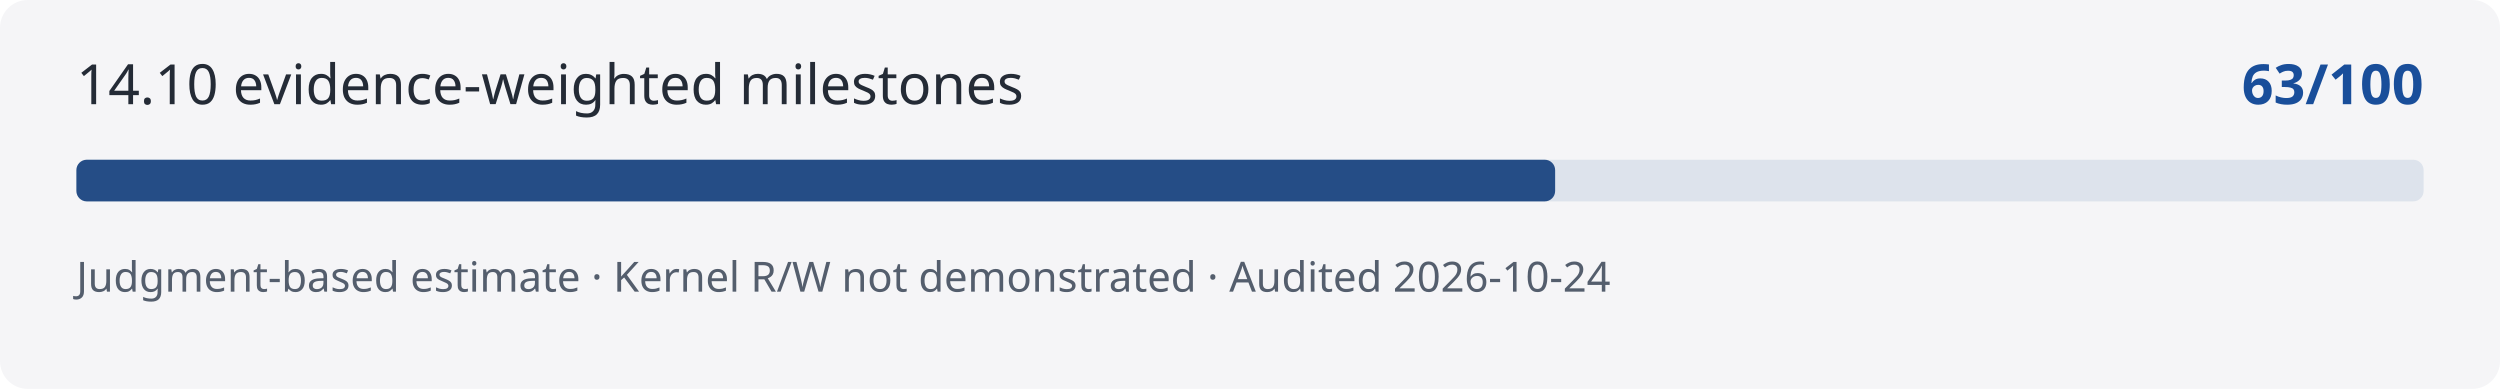
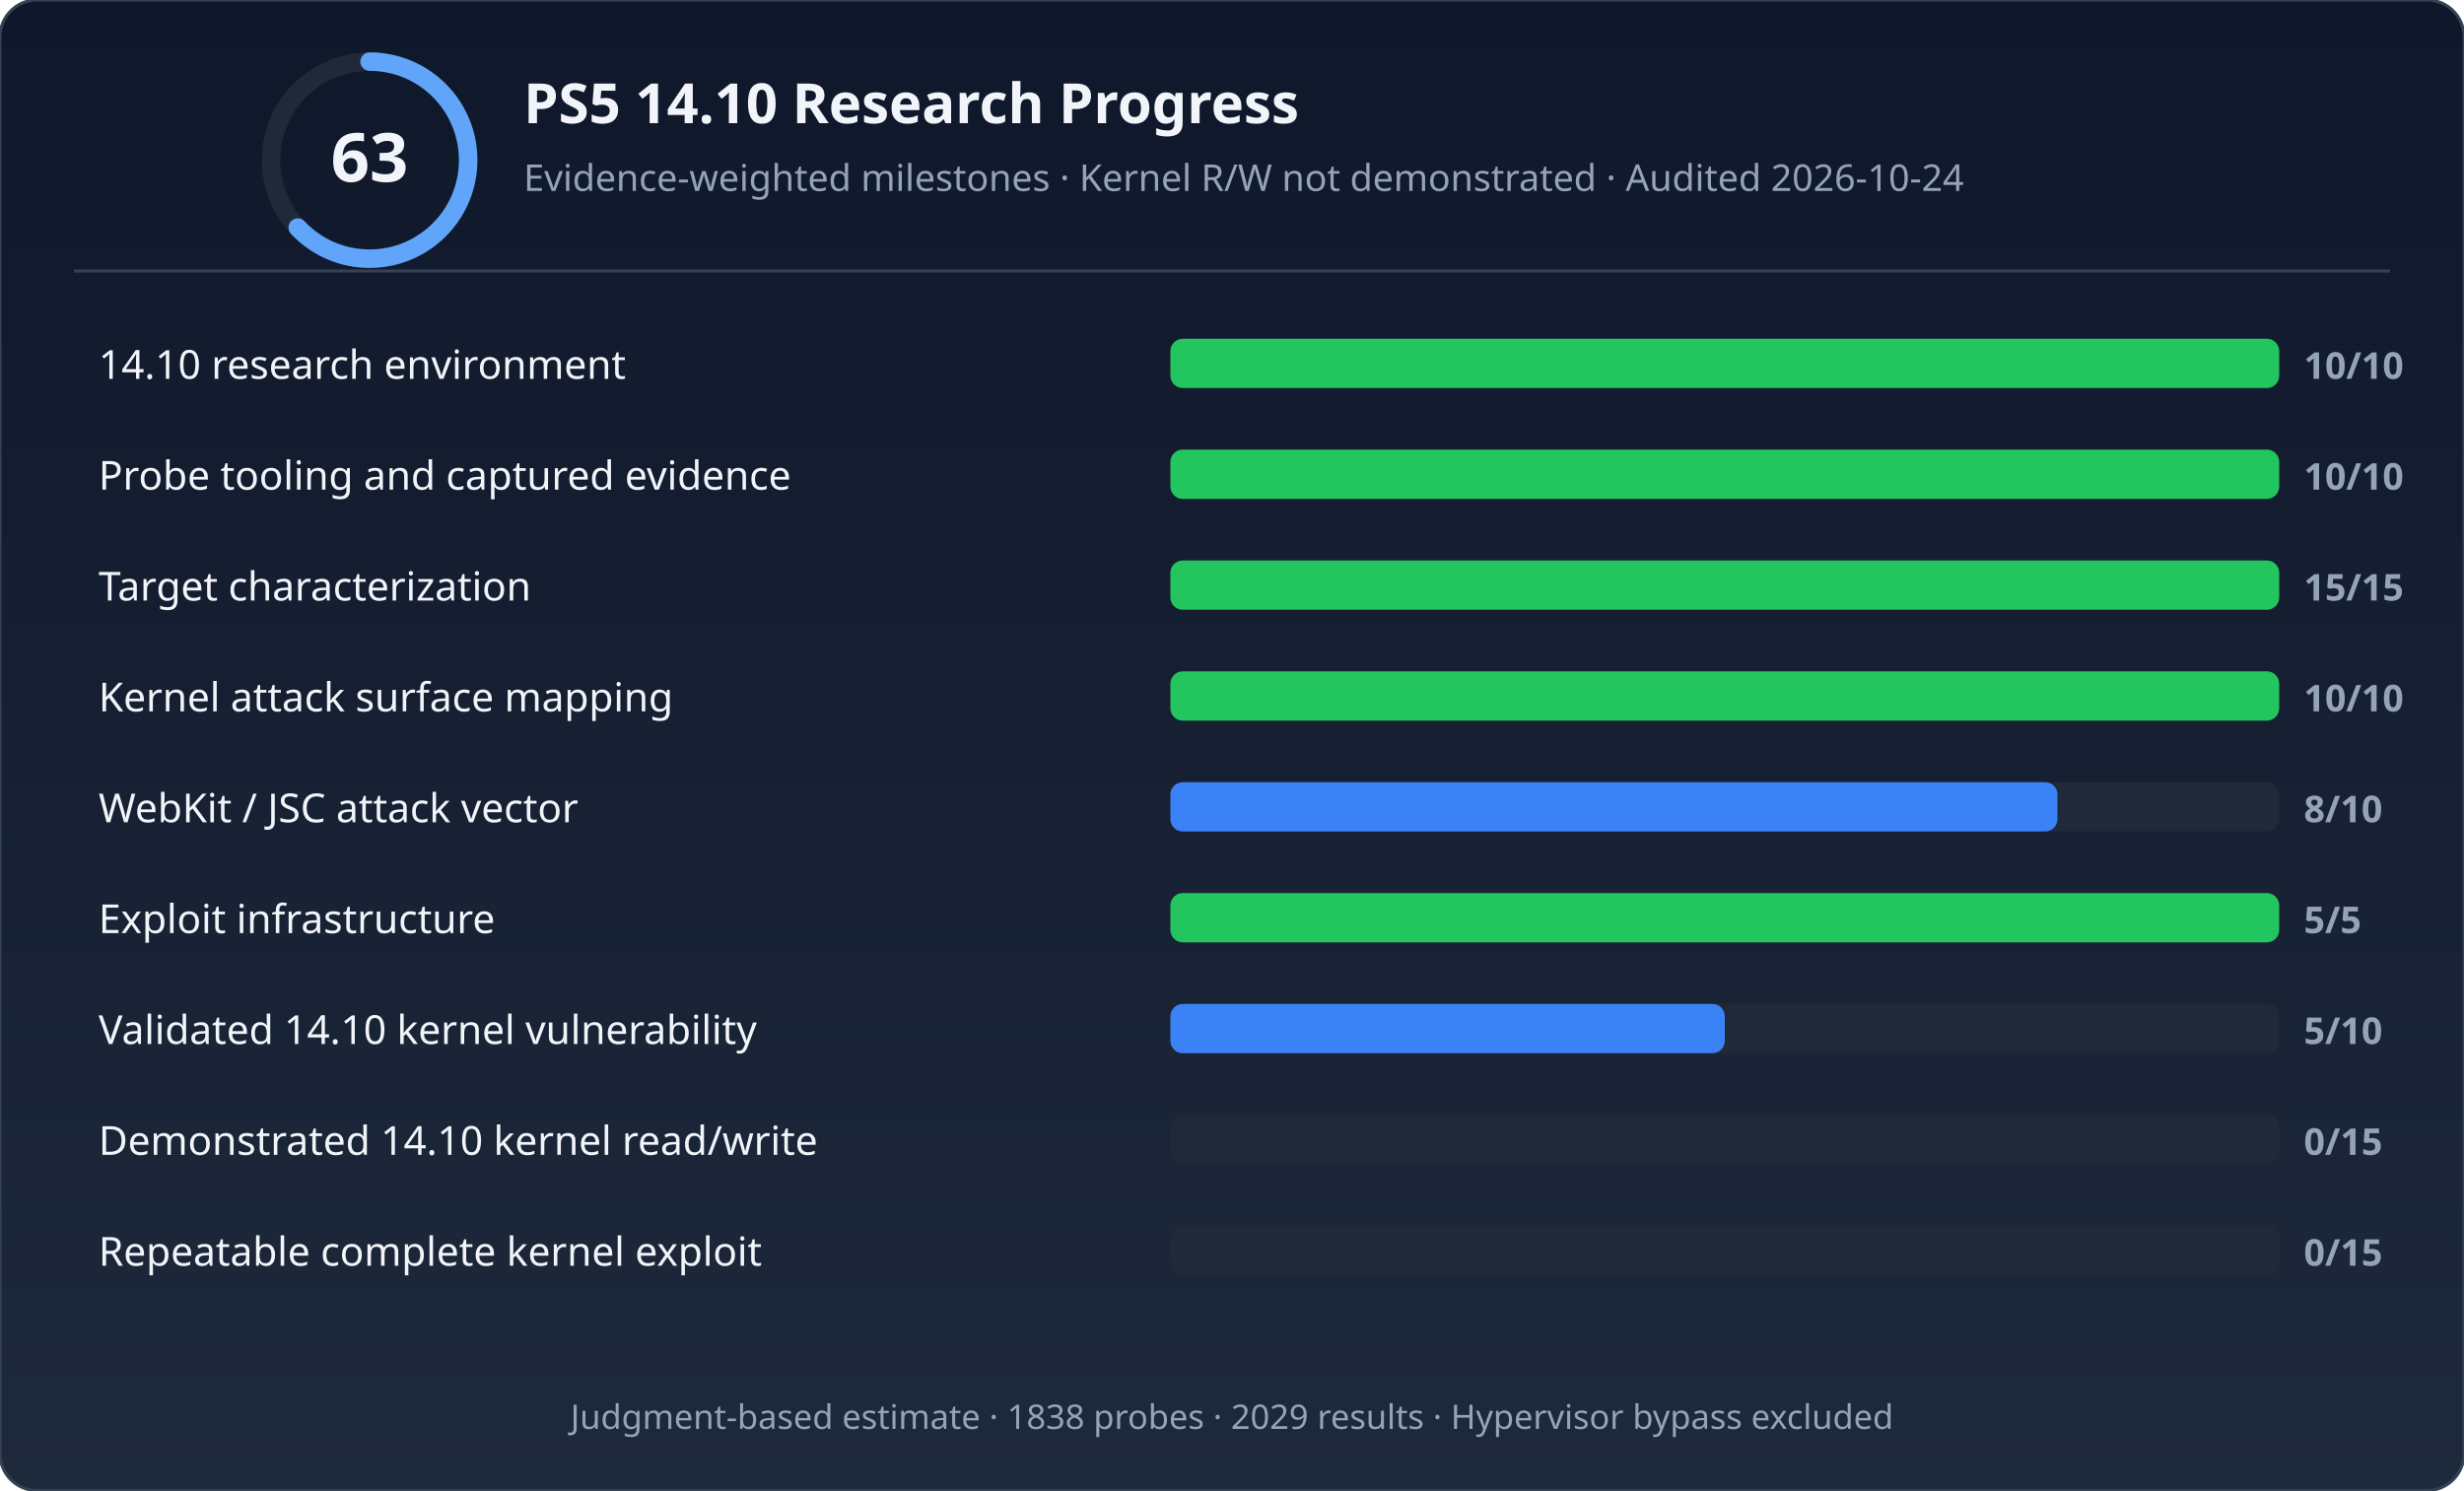
- <svg xmlns="http://www.w3.org/2000/svg" width="720" height="112" viewBox="0 0 720 112" role="img" aria-labelledby="title desc">
-   <rect width="720" height="112" rx="8" fill="#f5f5f7" />
-   <text x="22" y="30" font-family="sans-serif" font-size="16" fill="#242b36">14.10 evidence-weighted milestones</text>
-   <text x="698" y="30" text-anchor="end" font-family="sans-serif" font-size="16" font-weight="bold" fill="#194e9a">63/100</text>
-   <rect x="22" y="46" width="676" height="12" rx="3" fill="#dde3ec" />
-   <rect x="22" y="46" width="425.88" height="12" rx="3" fill="#254d86" />
-   <text x="22" y="84" font-family="sans-serif" font-size="12" fill="#545e6d">Judgment-based estimate · Kernel R/W not demonstrated · Audited 2026-10-24</text>
+ <svg xmlns="http://www.w3.org/2000/svg" width="800" height="484" viewBox="0 0 800 484" role="img" aria-labelledby="title desc">
+   <defs>
+     <linearGradient id="bg" x1="0" y1="0" x2="0" y2="1">
+       <stop offset="0%" stop-color="#0f172a" />
+       <stop offset="100%" stop-color="#1e293b" />
+     </linearGradient>
+   </defs>
+   <rect width="800" height="484" rx="12" fill="url(#bg)" stroke="#334155" stroke-width="1" />
+   <circle cx="120" cy="52" r="32" fill="none" stroke="#1f2937" stroke-width="6" />
+   <circle cx="120" cy="52" r="32" fill="none" stroke="#60a5fa" stroke-width="6" stroke-dasharray="126.669 74.393" stroke-dashoffset="50.265" stroke-linecap="round" />
+   <text x="120" y="59" text-anchor="middle" font-family="'Segoe UI',system-ui,sans-serif" font-size="22" font-weight="700" fill="#f1f5f9">63</text>
+   <text x="170" y="40" font-family="'Segoe UI',system-ui,sans-serif" font-size="18" font-weight="600" fill="#f1f5f9">PS5 14.10 Research Progress</text>
+   <text x="170" y="62" font-family="'Segoe UI',system-ui,sans-serif" font-size="12" fill="#94a3b8">Evidence-weighted milestones · Kernel R/W not demonstrated · Audited 2026-10-24</text>
+   <line x1="24" y1="88" x2="776" y2="88" stroke="#334155" stroke-width="1" />
+   <rect x="380" y="110" width="360" height="16" rx="4" fill="#1f2937" />
+   <rect x="380" y="110" width="360" height="16" rx="4" fill="#22c55e" />
+   <text x="32" y="123" font-family="'Segoe UI',system-ui,sans-serif" font-size="13" fill="#f1f5f9">14.10 research environment</text>
+   <text x="748" y="123" font-family="'Segoe UI',system-ui,sans-serif" font-size="12" font-weight="600" fill="#94a3b8">10/10</text>
+   <rect x="380" y="146" width="360" height="16" rx="4" fill="#1f2937" />
+   <rect x="380" y="146" width="360" height="16" rx="4" fill="#22c55e" />
+   <text x="32" y="159" font-family="'Segoe UI',system-ui,sans-serif" font-size="13" fill="#f1f5f9">Probe tooling and captured evidence</text>
+   <text x="748" y="159" font-family="'Segoe UI',system-ui,sans-serif" font-size="12" font-weight="600" fill="#94a3b8">10/10</text>
+   <rect x="380" y="182" width="360" height="16" rx="4" fill="#1f2937" />
+   <rect x="380" y="182" width="360" height="16" rx="4" fill="#22c55e" />
+   <text x="32" y="195" font-family="'Segoe UI',system-ui,sans-serif" font-size="13" fill="#f1f5f9">Target characterization</text>
+   <text x="748" y="195" font-family="'Segoe UI',system-ui,sans-serif" font-size="12" font-weight="600" fill="#94a3b8">15/15</text>
+   <rect x="380" y="218" width="360" height="16" rx="4" fill="#1f2937" />
+   <rect x="380" y="218" width="360" height="16" rx="4" fill="#22c55e" />
+   <text x="32" y="231" font-family="'Segoe UI',system-ui,sans-serif" font-size="13" fill="#f1f5f9">Kernel attack surface mapping</text>
+   <text x="748" y="231" font-family="'Segoe UI',system-ui,sans-serif" font-size="12" font-weight="600" fill="#94a3b8">10/10</text>
+   <rect x="380" y="254" width="360" height="16" rx="4" fill="#1f2937" />
+   <rect x="380" y="254" width="288" height="16" rx="4" fill="#3b82f6" />
+   <text x="32" y="267" font-family="'Segoe UI',system-ui,sans-serif" font-size="13" fill="#f1f5f9">WebKit / JSC attack vector</text>
+   <text x="748" y="267" font-family="'Segoe UI',system-ui,sans-serif" font-size="12" font-weight="600" fill="#94a3b8">8/10</text>
+   <rect x="380" y="290" width="360" height="16" rx="4" fill="#1f2937" />
+   <rect x="380" y="290" width="360" height="16" rx="4" fill="#22c55e" />
+   <text x="32" y="303" font-family="'Segoe UI',system-ui,sans-serif" font-size="13" fill="#f1f5f9">Exploit infrastructure</text>
+   <text x="748" y="303" font-family="'Segoe UI',system-ui,sans-serif" font-size="12" font-weight="600" fill="#94a3b8">5/5</text>
+   <rect x="380" y="326" width="360" height="16" rx="4" fill="#1f2937" />
+   <rect x="380" y="326" width="180" height="16" rx="4" fill="#3b82f6" />
+   <text x="32" y="339" font-family="'Segoe UI',system-ui,sans-serif" font-size="13" fill="#f1f5f9">Validated 14.10 kernel vulnerability</text>
+   <text x="748" y="339" font-family="'Segoe UI',system-ui,sans-serif" font-size="12" font-weight="600" fill="#94a3b8">5/10</text>
+   <rect x="380" y="362" width="360" height="16" rx="4" fill="#1f2937" />
+   <rect x="380" y="362" width="0" height="16" rx="4" fill="#374151" />
+   <text x="32" y="375" font-family="'Segoe UI',system-ui,sans-serif" font-size="13" fill="#f1f5f9">Demonstrated 14.10 kernel read/write</text>
+   <text x="748" y="375" font-family="'Segoe UI',system-ui,sans-serif" font-size="12" font-weight="600" fill="#94a3b8">0/15</text>
+   <rect x="380" y="398" width="360" height="16" rx="4" fill="#1f2937" />
+   <rect x="380" y="398" width="0" height="16" rx="4" fill="#374151" />
+   <text x="32" y="411" font-family="'Segoe UI',system-ui,sans-serif" font-size="13" fill="#f1f5f9">Repeatable complete kernel exploit</text>
+   <text x="748" y="411" font-family="'Segoe UI',system-ui,sans-serif" font-size="12" font-weight="600" fill="#94a3b8">0/15</text>
+   <text x="400" y="464" text-anchor="middle" font-family="'Segoe UI',system-ui,sans-serif" font-size="11" fill="#94a3b8">Judgment-based estimate · 1838 probes · 2029 results · Hypervisor bypass excluded</text>
</svg>
